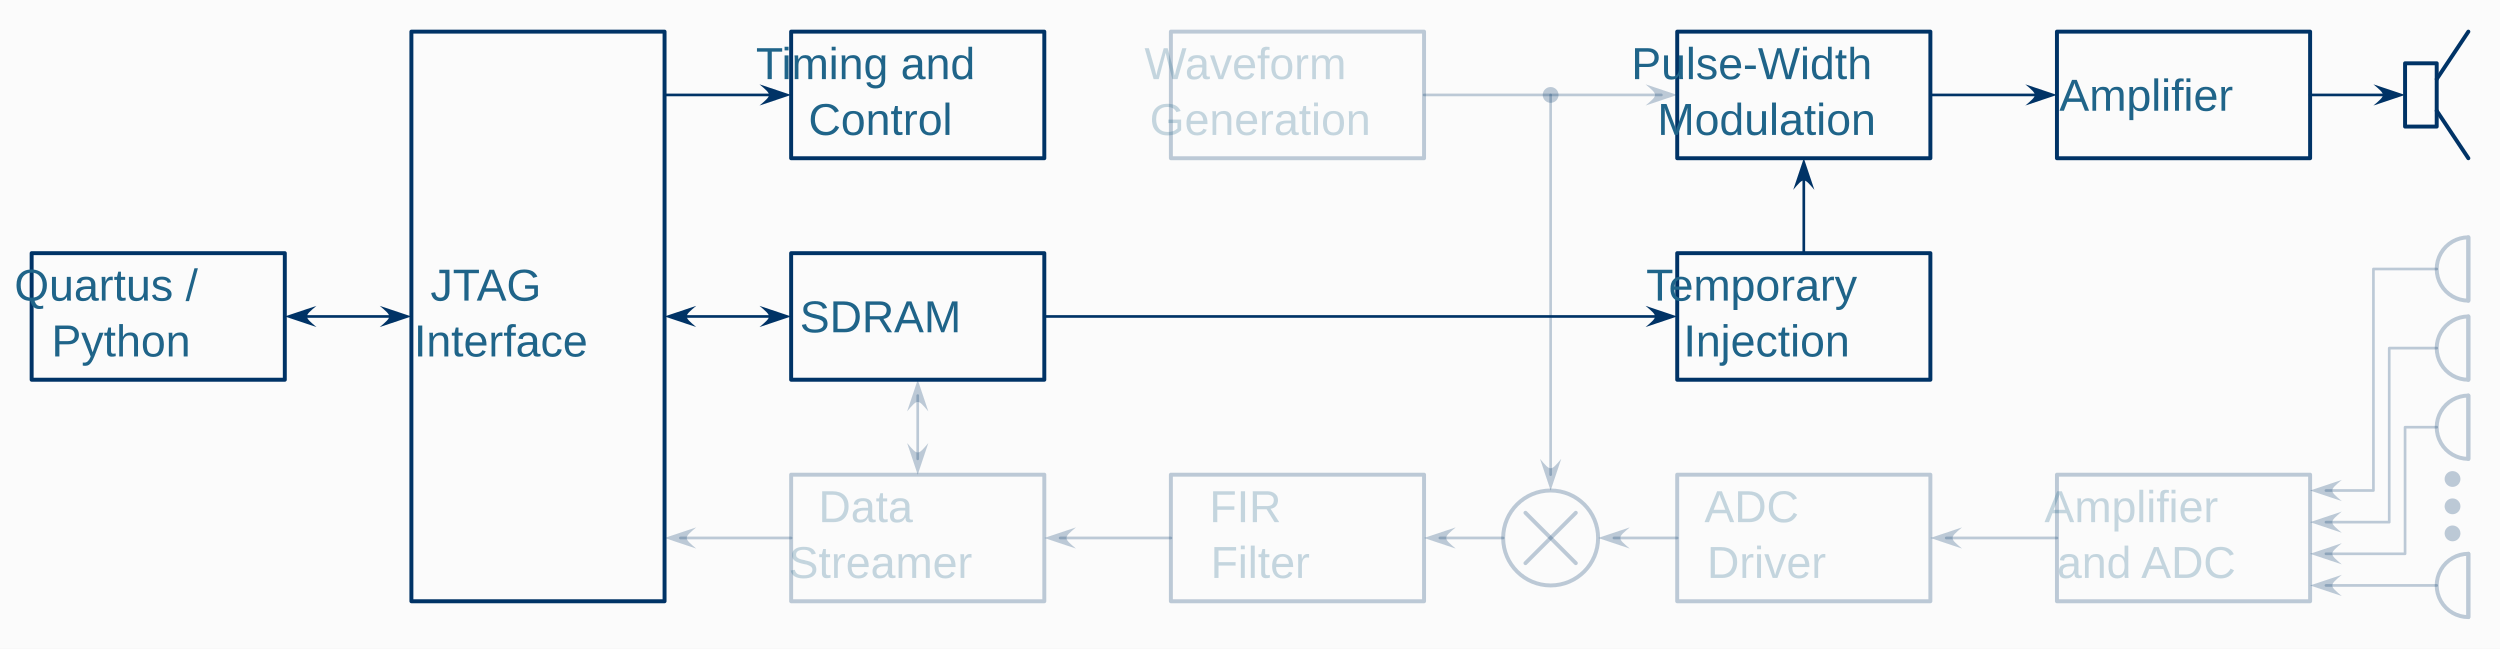
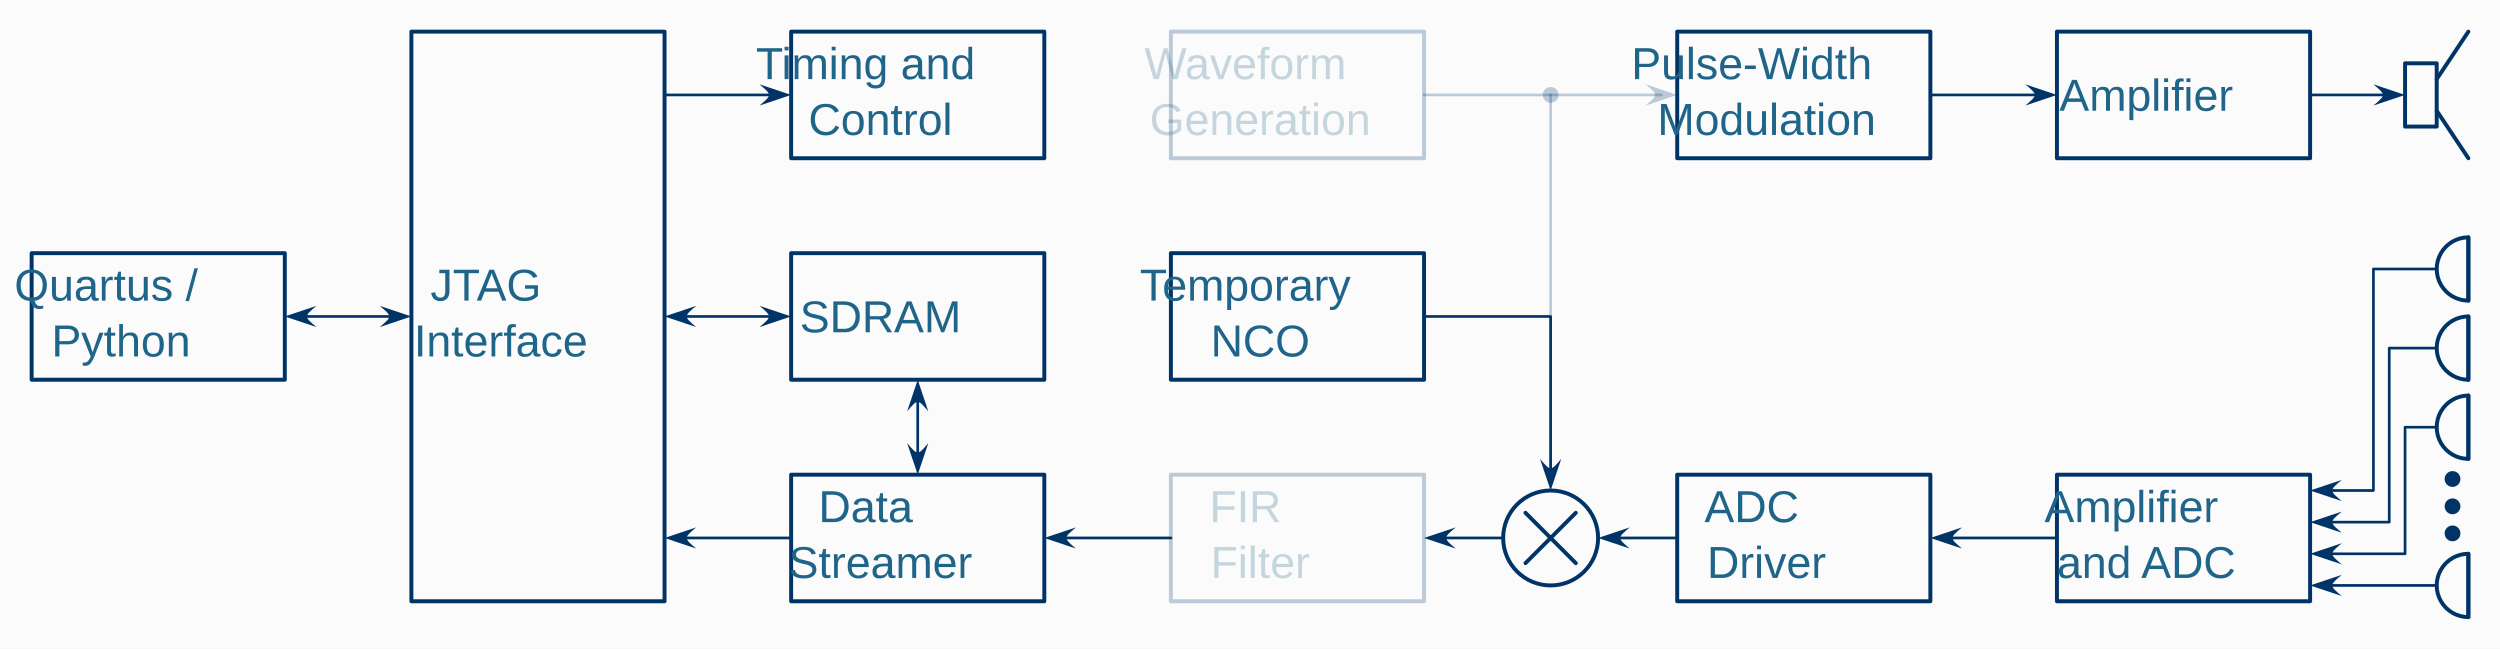
<svg xmlns="http://www.w3.org/2000/svg" width="158mm" height="41mm" id="svg2" version="1.1" viewBox="0 0 158 41">
  <defs id="defs4">
    </defs>
  <g id="layer14" transform="translate(-83.05334,-565.8425)" style="display:inline">
    <rect style="fill:#ffffff;fill-opacity:0.75;stroke-width:0.265" id="rect1" width="158" height="41" x="83.053" y="565.843" />
  </g>
  <g id="layer1" transform="translate(15.82799,121.2378)" style="display:inline">
    <rect style="fill:none;stroke:#003366;stroke-width:0.25;stroke-linecap:round;stroke-linejoin:round;stroke-miterlimit:4;stroke-dasharray:none;stroke-dashoffset:0;stroke-opacity:1" id="rect1-2" width="16" height="8" x="34.172" y="-119.238" />
    <text xml:space="preserve" style="font-style:normal;font-variant:normal;font-weight:normal;font-stretch:normal;font-size:3.387px;line-height:0%;font-family:Arial;-inkscape-font-specification:Arial;text-align:center;letter-spacing:0px;word-spacing:0px;text-anchor:middle;fill:#1f6489;fill-opacity:1;stroke:none;stroke-width:0.282" x="42.172" y="-116.238" id="text2">
      <tspan x="42.172" y="-116.238" style="font-size:2.822px;line-height:1.25;stroke-width:0.282;fill:#1f6489;fill-opacity:1" id="tspan3">Timing and</tspan>
      <tspan x="42.172" y="-112.71" style="font-size:2.822px;line-height:1.25;stroke-width:0.282;fill:#1f6489;fill-opacity:1" id="tspan4">Control</tspan>
    </text>
    <rect style="fill:none;stroke:#003366;stroke-width:0.25;stroke-linecap:round;stroke-linejoin:round;stroke-miterlimit:4;stroke-dasharray:none;stroke-dashoffset:0;stroke-opacity:1;opacity:0.25" id="rect4" width="16" height="8" x="58.172" y="-119.238" />
    <text xml:space="preserve" style="font-style:normal;font-variant:normal;font-weight:normal;font-stretch:normal;font-size:3.387px;line-height:0%;font-family:Arial;-inkscape-font-specification:Arial;text-align:center;letter-spacing:0px;word-spacing:0px;text-anchor:middle;fill:#1f6489;fill-opacity:1;stroke:none;stroke-width:0.282;opacity:0.25" x="66.172" y="-116.238" id="text6">
      <tspan x="66.172" y="-116.238" style="font-size:2.822px;line-height:1.25;stroke-width:0.282;fill:#1f6489;fill-opacity:1" id="tspan6">Waveform</tspan>
      <tspan x="66.172" y="-112.71" style="font-size:2.822px;line-height:1.25;stroke-width:0.282;fill:#1f6489;fill-opacity:1" id="tspan7">Generation</tspan>
    </text>
    <rect style="fill:none;stroke:#003366;stroke-width:0.25;stroke-linecap:round;stroke-linejoin:round;stroke-miterlimit:4;stroke-dasharray:none;stroke-dashoffset:0;stroke-opacity:1" id="rect4-4" width="16" height="8" x="90.172" y="-119.238" />
    <text xml:space="preserve" style="font-style:normal;font-variant:normal;font-weight:normal;font-stretch:normal;font-size:3.387px;line-height:0%;font-family:Arial;-inkscape-font-specification:Arial;text-align:center;letter-spacing:0px;word-spacing:0px;text-anchor:middle;fill:#1f6489;fill-opacity:1;stroke:none;stroke-width:0.282" x="98.172" y="-116.238" id="text6-5">
      <tspan x="98.172" y="-116.238" style="font-size:2.822px;line-height:1.25;stroke-width:0.282;fill:#1f6489;fill-opacity:1" id="tspan7-1">Pulse-Width</tspan>
      <tspan x="98.172" y="-112.71" style="font-size:2.822px;line-height:1.25;stroke-width:0.282;fill:#1f6489;fill-opacity:1" id="tspan8">Modulation</tspan>
    </text>
    <rect style="fill:none;stroke:#003366;stroke-width:0.25;stroke-linecap:round;stroke-linejoin:round;stroke-miterlimit:4;stroke-dasharray:none;stroke-dashoffset:0;stroke-opacity:1" id="rect4-4-1" width="16" height="8" x="114.171" y="-119.238" />
    <text xml:space="preserve" style="font-style:normal;font-variant:normal;font-weight:normal;font-stretch:normal;font-size:3.387px;line-height:0%;font-family:Arial;-inkscape-font-specification:Arial;text-align:center;letter-spacing:0px;word-spacing:0px;text-anchor:middle;fill:#1f6489;fill-opacity:1;stroke:none;stroke-width:0.282" x="122.171" y="-114.238" id="text6-5-1">
      <tspan x="122.171" y="-114.238" style="font-size:2.822px;line-height:1.25;stroke-width:0.282;fill:#1f6489;fill-opacity:1" id="tspan8-2">Amplifier</tspan>
    </text>
    <rect style="fill:none;fill-rule:evenodd;stroke:#003366;stroke-width:0.25;stroke-linecap:round;stroke-linejoin:round;stroke-dasharray:none;stroke-dashoffset:1.478;stroke-opacity:1" id="rect9" width="2" height="4" x="136.172" y="-117.238" />
    <path style="fill:none;fill-rule:evenodd;stroke:#003366;stroke-width:0.25;stroke-linecap:round;stroke-linejoin:round;stroke-dasharray:none;stroke-dashoffset:1.478;stroke-opacity:1" d="m 138.172,-116.238 2,-3" id="path9" />
    <path style="fill:none;fill-rule:evenodd;stroke:#003366;stroke-width:0.25;stroke-linecap:round;stroke-linejoin:round;stroke-dasharray:none;stroke-dashoffset:1.478;stroke-opacity:1" d="m 138.172,-114.238 2,3" id="path10" />
    <path id="path11" d="m 130.171,-115.238 5.001,-7e-5" style="fill:none;stroke:#003366;stroke-width:0.17;stroke-linecap:round;stroke-linejoin:round;stroke-miterlimit:4;stroke-dasharray:none;stroke-dashoffset:0;stroke-opacity:1" />
    <path style="fill:#003366;fill-opacity:1;stroke:none;stroke-width:0.17;stroke-linecap:round;stroke-linejoin:round;stroke-miterlimit:4;stroke-dasharray:none;stroke-dashoffset:0;stroke-opacity:1" d="m 134.172,-115.908 2,0.67 -2,0.67 c 0.795,-0.67 0.795,-0.67 0,-1.34 z" id="path12" />
-     <g id="g14" transform="translate(36.05295,533.8423)" style="stroke:#003366;stroke-opacity:1;opacity:0.25">
+     <g id="g14" transform="translate(36.05295,533.8423)" style="stroke:#003366;stroke-opacity:1">
      <path style="fill:none;fill-rule:evenodd;stroke:#003366;stroke-width:0.25;stroke-linecap:round;stroke-linejoin:round;stroke-dasharray:none;stroke-dashoffset:1.478;stroke-opacity:1" d="m 104.119,-620.08 v 4" id="path13" />
      <path style="fill:none;fill-rule:evenodd;stroke:#003366;stroke-width:0.25;stroke-linecap:round;stroke-linejoin:round;stroke-dasharray:none;stroke-dashoffset:1.478;stroke-opacity:1" id="path14" d="m 104.119,-616.08 a 2,2 0 0 1 -1.732,-1 2,2 0 0 1 0,-2 2,2 0 0 1 1.732,-1 v 2 z" />
    </g>
    <path id="path15" d="m 106.171,-115.238 7,4e-5" style="fill:none;stroke:#003366;stroke-width:0.17;stroke-linecap:round;stroke-linejoin:round;stroke-miterlimit:4;stroke-dasharray:none;stroke-dashoffset:0;stroke-opacity:1" />
    <path style="fill:#003366;fill-opacity:1;stroke:none;stroke-width:0.17;stroke-linecap:round;stroke-linejoin:round;stroke-miterlimit:4;stroke-dasharray:none;stroke-dashoffset:0;stroke-opacity:1" d="m 112.171,-115.908 2,0.67 -2,0.67 c 0.795,-0.67 0.795,-0.67 0,-1.34 z" id="path16" />
    <path id="path17" d="m 74.172,-115.238 15,4e-5" style="fill:none;stroke:#003366;stroke-width:0.17;stroke-linecap:round;stroke-linejoin:round;stroke-miterlimit:4;stroke-dasharray:none;stroke-dashoffset:0;stroke-opacity:1;opacity:0.25" />
    <path style="fill:#003366;fill-opacity:1;stroke:none;stroke-width:0.17;stroke-linecap:round;stroke-linejoin:round;stroke-miterlimit:4;stroke-dasharray:none;stroke-dashoffset:0;stroke-opacity:1;opacity:0.25" d="m 88.172,-115.908 2,0.67 -2,0.67 c 0.795,-0.67 0.795,-0.67 0,-1.34 z" id="path18" />
-     <rect style="fill:none;stroke:#003366;stroke-width:0.25;stroke-linecap:round;stroke-linejoin:round;stroke-miterlimit:4;stroke-dasharray:none;stroke-dashoffset:0;stroke-opacity:1;opacity:0.25" id="rect20" width="16" height="8" x="114.171" y="-91.238" />
-     <text xml:space="preserve" style="font-style:normal;font-variant:normal;font-weight:normal;font-stretch:normal;font-size:3.387px;line-height:0%;font-family:Arial;-inkscape-font-specification:Arial;text-align:center;letter-spacing:0px;word-spacing:0px;text-anchor:middle;fill:#1f6489;fill-opacity:1;stroke:none;stroke-width:0.282;opacity:0.25" x="122.171" y="-88.238" id="text20">
+     <rect style="fill:none;stroke:#003366;stroke-width:0.25;stroke-linecap:round;stroke-linejoin:round;stroke-miterlimit:4;stroke-dasharray:none;stroke-dashoffset:0;stroke-opacity:1" id="rect20" width="16" height="8" x="114.171" y="-91.238" />
+     <text xml:space="preserve" style="font-style:normal;font-variant:normal;font-weight:normal;font-stretch:normal;font-size:3.387px;line-height:0%;font-family:Arial;-inkscape-font-specification:Arial;text-align:center;letter-spacing:0px;word-spacing:0px;text-anchor:middle;fill:#1f6489;fill-opacity:1;stroke:none;stroke-width:0.282" x="122.171" y="-88.238" id="text20">
      <tspan x="122.171" y="-88.238" style="font-size:2.822px;line-height:1.25;stroke-width:0.282;fill:#1f6489;fill-opacity:1" id="tspan20">Amplifier</tspan>
      <tspan x="122.171" y="-84.71" style="font-size:2.822px;line-height:1.25;stroke-width:0.282;fill:#1f6489;fill-opacity:1" id="tspan21">and ADC</tspan>
    </text>
-     <circle style="fill:none;stroke:#003366;stroke-width:0.25;stroke-linecap:round;stroke-linejoin:round;stroke-miterlimit:4;stroke-dasharray:none;stroke-dashoffset:0;stroke-opacity:1;opacity:0.25" id="circle25" transform="rotate(90)" cx="-87.238" cy="-82.172" r="3" />
-     <path style="fill:none;stroke:#003366;stroke-width:0.25;stroke-linecap:round;stroke-linejoin:round;stroke-miterlimit:4;stroke-dasharray:none;stroke-dashoffset:0;stroke-opacity:1;opacity:0.25" d="m 83.763,-88.829 -3.182,3.182" id="path25" />
-     <path style="fill:none;stroke:#003366;stroke-width:0.25;stroke-linecap:round;stroke-linejoin:round;stroke-miterlimit:4;stroke-dasharray:none;stroke-dashoffset:0;stroke-opacity:1;opacity:0.25" d="m 80.581,-88.829 3.182,3.182" id="path26" />
+     <circle style="fill:none;stroke:#003366;stroke-width:0.25;stroke-linecap:round;stroke-linejoin:round;stroke-miterlimit:4;stroke-dasharray:none;stroke-dashoffset:0;stroke-opacity:1" id="circle25" transform="rotate(90)" cx="-87.238" cy="-82.172" r="3" />
+     <path style="fill:none;stroke:#003366;stroke-width:0.25;stroke-linecap:round;stroke-linejoin:round;stroke-miterlimit:4;stroke-dasharray:none;stroke-dashoffset:0;stroke-opacity:1" d="m 83.763,-88.829 -3.182,3.182" id="path25" />
+     <path style="fill:none;stroke:#003366;stroke-width:0.25;stroke-linecap:round;stroke-linejoin:round;stroke-miterlimit:4;stroke-dasharray:none;stroke-dashoffset:0;stroke-opacity:1" d="m 80.581,-88.829 3.182,3.182" id="path26" />
    <path id="path27" d="m 82.172,-115.238 -4e-5,24" style="fill:none;stroke:#003366;stroke-width:0.17;stroke-linecap:round;stroke-linejoin:round;stroke-miterlimit:4;stroke-dasharray:none;stroke-dashoffset:0;stroke-opacity:1;opacity:0.25" />
-     <path style="fill:#003366;fill-opacity:1;stroke:none;stroke-width:0.17;stroke-linecap:round;stroke-linejoin:round;stroke-miterlimit:4;stroke-dasharray:none;stroke-dashoffset:0;stroke-opacity:1;opacity:0.25" d="m 82.842,-92.238 -0.67,2 -0.67,-2 c 0.67,0.795 0.67,0.795 1.34,0 z" id="path28" />
+     <path style="fill:#003366;fill-opacity:1;stroke:none;stroke-width:0.17;stroke-linecap:round;stroke-linejoin:round;stroke-miterlimit:4;stroke-dasharray:none;stroke-dashoffset:0;stroke-opacity:1" d="m 82.842,-92.238 -0.67,2 -0.67,-2 c 0.67,0.795 0.67,0.795 1.34,0 z" id="path28" />
    <ellipse style="fill:#003366;fill-opacity:1;fill-rule:evenodd;stroke:none;stroke-width:0.25;stroke-linecap:round;stroke-linejoin:round;stroke-dasharray:none;stroke-dashoffset:1.478;stroke-opacity:1;opacity:0.25" id="path29" cx="82.172" cy="-115.238" rx="0.5" ry="0.5" />
-     <rect style="fill:none;stroke:#003366;stroke-width:0.25;stroke-linecap:round;stroke-linejoin:round;stroke-miterlimit:4;stroke-dasharray:none;stroke-dashoffset:0;stroke-opacity:1;opacity:0.25" id="rect4-4-6" width="16" height="8" x="90.171" y="-91.238" />
-     <text xml:space="preserve" style="font-style:normal;font-variant:normal;font-weight:normal;font-stretch:normal;font-size:3.387px;line-height:0%;font-family:Arial;-inkscape-font-specification:Arial;text-align:center;letter-spacing:0px;word-spacing:0px;text-anchor:middle;fill:#1f6489;fill-opacity:1;stroke:none;stroke-width:0.282;opacity:0.25" x="98.171" y="-88.238" id="text6-5-14">
+     <rect style="fill:none;stroke:#003366;stroke-width:0.25;stroke-linecap:round;stroke-linejoin:round;stroke-miterlimit:4;stroke-dasharray:none;stroke-dashoffset:0;stroke-opacity:1" id="rect4-4-6" width="16" height="8" x="90.171" y="-91.238" />
+     <text xml:space="preserve" style="font-style:normal;font-variant:normal;font-weight:normal;font-stretch:normal;font-size:3.387px;line-height:0%;font-family:Arial;-inkscape-font-specification:Arial;text-align:center;letter-spacing:0px;word-spacing:0px;text-anchor:middle;fill:#1f6489;fill-opacity:1;stroke:none;stroke-width:0.282" x="98.171" y="-88.238" id="text6-5-14">
      <tspan x="98.171" y="-88.238" style="font-size:2.822px;line-height:1.25;stroke-width:0.282;fill:#1f6489;fill-opacity:1" id="tspan8-3">ADC</tspan>
      <tspan x="98.171" y="-84.71" style="font-size:2.822px;line-height:1.25;stroke-width:0.282;fill:#1f6489;fill-opacity:1" id="tspan29">Driver</tspan>
    </text>
-     <path id="path30" d="m 90.172,-87.238 -4,5e-5" style="fill:none;stroke:#003366;stroke-width:0.17;stroke-linecap:round;stroke-linejoin:round;stroke-miterlimit:4;stroke-dasharray:none;stroke-dashoffset:0;stroke-opacity:1;opacity:0.25" />
-     <path style="fill:#003366;fill-opacity:1;stroke:none;stroke-width:0.17;stroke-linecap:round;stroke-linejoin:round;stroke-miterlimit:4;stroke-dasharray:none;stroke-dashoffset:0;stroke-opacity:1;opacity:0.25" d="m 87.172,-86.568 -2,-0.67 2,-0.67 c -0.795,0.67 -0.795,0.67 2e-5,1.34 z" id="path31" />
-     <path id="path32" d="m 114.172,-87.238 -7,-4e-5" style="fill:none;stroke:#003366;stroke-width:0.17;stroke-linecap:round;stroke-linejoin:round;stroke-miterlimit:4;stroke-dasharray:none;stroke-dashoffset:0;stroke-opacity:1;opacity:0.25" />
-     <path style="fill:#003366;fill-opacity:1;stroke:none;stroke-width:0.17;stroke-linecap:round;stroke-linejoin:round;stroke-miterlimit:4;stroke-dasharray:none;stroke-dashoffset:0;stroke-opacity:1;opacity:0.25" d="m 108.172,-86.568 -2,-0.67 2,-0.67 c -0.795,0.67 -0.795,0.67 0,1.34 z" id="path33" />
-     <path id="path34" d="m 138.172,-84.238 -7,-4e-5" style="fill:none;stroke:#003366;stroke-width:0.17;stroke-linecap:round;stroke-linejoin:round;stroke-miterlimit:4;stroke-dasharray:none;stroke-dashoffset:0;stroke-opacity:1;opacity:0.25" />
-     <path style="fill:#003366;fill-opacity:1;stroke:none;stroke-width:0.17;stroke-linecap:round;stroke-linejoin:round;stroke-miterlimit:4;stroke-dasharray:none;stroke-dashoffset:0;stroke-opacity:1;opacity:0.25" d="m 132.172,-83.568 -2,-0.67 2,-0.67 c -0.795,0.67 -0.795,0.67 0,1.34 z" id="path35" />
-     <g id="g37" transform="translate(36.05295,523.8423)" style="stroke:#003366;stroke-opacity:1;opacity:0.25">
+     <path id="path30" d="m 90.172,-87.238 -4,5e-5" style="fill:none;stroke:#003366;stroke-width:0.17;stroke-linecap:round;stroke-linejoin:round;stroke-miterlimit:4;stroke-dasharray:none;stroke-dashoffset:0;stroke-opacity:1" />
+     <path style="fill:#003366;fill-opacity:1;stroke:none;stroke-width:0.17;stroke-linecap:round;stroke-linejoin:round;stroke-miterlimit:4;stroke-dasharray:none;stroke-dashoffset:0;stroke-opacity:1" d="m 87.172,-86.568 -2,-0.67 2,-0.67 c -0.795,0.67 -0.795,0.67 2e-5,1.34 z" id="path31" />
+     <path id="path32" d="m 114.172,-87.238 -7,-4e-5" style="fill:none;stroke:#003366;stroke-width:0.17;stroke-linecap:round;stroke-linejoin:round;stroke-miterlimit:4;stroke-dasharray:none;stroke-dashoffset:0;stroke-opacity:1" />
+     <path style="fill:#003366;fill-opacity:1;stroke:none;stroke-width:0.17;stroke-linecap:round;stroke-linejoin:round;stroke-miterlimit:4;stroke-dasharray:none;stroke-dashoffset:0;stroke-opacity:1" d="m 108.172,-86.568 -2,-0.67 2,-0.67 c -0.795,0.67 -0.795,0.67 0,1.34 z" id="path33" />
+     <path id="path34" d="m 138.172,-84.238 -7,-4e-5" style="fill:none;stroke:#003366;stroke-width:0.17;stroke-linecap:round;stroke-linejoin:round;stroke-miterlimit:4;stroke-dasharray:none;stroke-dashoffset:0;stroke-opacity:1" />
+     <path style="fill:#003366;fill-opacity:1;stroke:none;stroke-width:0.17;stroke-linecap:round;stroke-linejoin:round;stroke-miterlimit:4;stroke-dasharray:none;stroke-dashoffset:0;stroke-opacity:1" d="m 132.172,-83.568 -2,-0.67 2,-0.67 c -0.795,0.67 -0.795,0.67 0,1.34 z" id="path35" />
+     <g id="g37" transform="translate(36.05295,523.8423)" style="stroke:#003366;stroke-opacity:1">
      <path style="fill:none;fill-rule:evenodd;stroke:#003366;stroke-width:0.25;stroke-linecap:round;stroke-linejoin:round;stroke-dasharray:none;stroke-dashoffset:1.478;stroke-opacity:1" d="m 104.119,-620.08 v 4" id="path36" />
      <path style="fill:none;fill-rule:evenodd;stroke:#003366;stroke-width:0.25;stroke-linecap:round;stroke-linejoin:round;stroke-dasharray:none;stroke-dashoffset:1.478;stroke-opacity:1" id="path37" d="m 104.119,-616.08 a 2,2 0 0 1 -1.732,-1 2,2 0 0 1 0,-2 2,2 0 0 1 1.732,-1 v 2 z" />
    </g>
-     <g id="g39" transform="translate(36.05295,518.8423)" style="stroke:#003366;stroke-opacity:1;opacity:0.25">
+     <g id="g39" transform="translate(36.05295,518.8423)" style="stroke:#003366;stroke-opacity:1">
      <path style="fill:none;fill-rule:evenodd;stroke:#003366;stroke-width:0.25;stroke-linecap:round;stroke-linejoin:round;stroke-dasharray:none;stroke-dashoffset:1.478;stroke-opacity:1" d="m 104.119,-620.08 v 4" id="path38" />
      <path style="fill:none;fill-rule:evenodd;stroke:#003366;stroke-width:0.25;stroke-linecap:round;stroke-linejoin:round;stroke-dasharray:none;stroke-dashoffset:1.478;stroke-opacity:1" id="path39" d="m 104.119,-616.08 a 2,2 0 0 1 -1.732,-1 2,2 0 0 1 0,-2 2,2 0 0 1 1.732,-1 v 2 z" />
    </g>
-     <g id="g41" transform="translate(36.05295,513.8423)" style="stroke:#003366;stroke-opacity:1;opacity:0.25">
+     <g id="g41" transform="translate(36.05295,513.8423)" style="stroke:#003366;stroke-opacity:1">
      <path style="fill:none;fill-rule:evenodd;stroke:#003366;stroke-width:0.25;stroke-linecap:round;stroke-linejoin:round;stroke-dasharray:none;stroke-dashoffset:1.478;stroke-opacity:1" d="m 104.119,-620.08 v 4" id="path40" />
      <path style="fill:none;fill-rule:evenodd;stroke:#003366;stroke-width:0.25;stroke-linecap:round;stroke-linejoin:round;stroke-dasharray:none;stroke-dashoffset:1.478;stroke-opacity:1" id="path41" d="m 104.119,-616.08 a 2,2 0 0 1 -1.732,-1 2,2 0 0 1 0,-2 2,2 0 0 1 1.732,-1 v 2 z" />
    </g>
-     <ellipse style="fill:#003366;fill-opacity:1;fill-rule:evenodd;stroke:none;stroke-width:0.25;stroke-linecap:round;stroke-linejoin:round;stroke-dasharray:none;stroke-dashoffset:1.478;stroke-opacity:1;opacity:0.25" id="ellipse41" cx="139.172" cy="-90.965" rx="0.5" ry="0.5" />
-     <ellipse style="fill:#003366;fill-opacity:1;fill-rule:evenodd;stroke:none;stroke-width:0.25;stroke-linecap:round;stroke-linejoin:round;stroke-dasharray:none;stroke-dashoffset:1.478;stroke-opacity:1;opacity:0.25" id="ellipse42" cx="139.172" cy="-89.238" rx="0.5" ry="0.5" />
-     <ellipse style="fill:#003366;fill-opacity:1;fill-rule:evenodd;stroke:none;stroke-width:0.25;stroke-linecap:round;stroke-linejoin:round;stroke-dasharray:none;stroke-dashoffset:1.478;stroke-opacity:1;opacity:0.25" id="ellipse43" cx="139.172" cy="-87.527" rx="0.5" ry="0.5" />
-     <path id="path44" d="m 138.172,-94.238 h -2 v 8 l -5,-4e-5" style="fill:none;stroke:#003366;stroke-width:0.17;stroke-linecap:round;stroke-linejoin:round;stroke-miterlimit:4;stroke-dasharray:none;stroke-dashoffset:0;stroke-opacity:1;opacity:0.25" />
-     <path style="fill:#003366;fill-opacity:1;stroke:none;stroke-width:0.17;stroke-linecap:round;stroke-linejoin:round;stroke-miterlimit:4;stroke-dasharray:none;stroke-dashoffset:0;stroke-opacity:1;opacity:0.25" d="m 132.172,-85.568 -2,-0.67 2,-0.67 c -0.795,0.67 -0.795,0.67 0,1.34 z" id="path45" />
-     <path id="path46" d="m 138.172,-99.238 h -3 v 11 l -4,-4e-5" style="fill:none;stroke:#003366;stroke-width:0.17;stroke-linecap:round;stroke-linejoin:round;stroke-miterlimit:4;stroke-dasharray:none;stroke-dashoffset:0;stroke-opacity:1;opacity:0.25" />
-     <path style="fill:#003366;fill-opacity:1;stroke:none;stroke-width:0.17;stroke-linecap:round;stroke-linejoin:round;stroke-miterlimit:4;stroke-dasharray:none;stroke-dashoffset:0;stroke-opacity:1;opacity:0.25" d="m 132.172,-87.568 -2,-0.67 2,-0.67 c -0.795,0.67 -0.795,0.67 0,1.34 z" id="path47" />
-     <path id="path48" d="m 138.172,-104.238 h -4 v 14 l -3,-4e-5" style="fill:none;stroke:#003366;stroke-width:0.17;stroke-linecap:round;stroke-linejoin:round;stroke-miterlimit:4;stroke-dasharray:none;stroke-dashoffset:0;stroke-opacity:1;opacity:0.25" />
-     <path style="fill:#003366;fill-opacity:1;stroke:none;stroke-width:0.17;stroke-linecap:round;stroke-linejoin:round;stroke-miterlimit:4;stroke-dasharray:none;stroke-dashoffset:0;stroke-opacity:1;opacity:0.25" d="m 132.172,-89.568 -2,-0.67 2,-0.67 c -0.795,0.67 -0.795,0.67 0,1.34 z" id="path49" />
+     <ellipse style="fill:#003366;fill-opacity:1;fill-rule:evenodd;stroke:none;stroke-width:0.25;stroke-linecap:round;stroke-linejoin:round;stroke-dasharray:none;stroke-dashoffset:1.478;stroke-opacity:1" id="ellipse41" cx="139.172" cy="-90.965" rx="0.5" ry="0.5" />
+     <ellipse style="fill:#003366;fill-opacity:1;fill-rule:evenodd;stroke:none;stroke-width:0.25;stroke-linecap:round;stroke-linejoin:round;stroke-dasharray:none;stroke-dashoffset:1.478;stroke-opacity:1" id="ellipse42" cx="139.172" cy="-89.238" rx="0.5" ry="0.5" />
+     <ellipse style="fill:#003366;fill-opacity:1;fill-rule:evenodd;stroke:none;stroke-width:0.25;stroke-linecap:round;stroke-linejoin:round;stroke-dasharray:none;stroke-dashoffset:1.478;stroke-opacity:1" id="ellipse43" cx="139.172" cy="-87.527" rx="0.5" ry="0.5" />
+     <path id="path44" d="m 138.172,-94.238 h -2 v 8 l -5,-4e-5" style="fill:none;stroke:#003366;stroke-width:0.17;stroke-linecap:round;stroke-linejoin:round;stroke-miterlimit:4;stroke-dasharray:none;stroke-dashoffset:0;stroke-opacity:1" />
+     <path style="fill:#003366;fill-opacity:1;stroke:none;stroke-width:0.17;stroke-linecap:round;stroke-linejoin:round;stroke-miterlimit:4;stroke-dasharray:none;stroke-dashoffset:0;stroke-opacity:1" d="m 132.172,-85.568 -2,-0.67 2,-0.67 c -0.795,0.67 -0.795,0.67 0,1.34 z" id="path45" />
+     <path id="path46" d="m 138.172,-99.238 h -3 v 11 l -4,-4e-5" style="fill:none;stroke:#003366;stroke-width:0.17;stroke-linecap:round;stroke-linejoin:round;stroke-miterlimit:4;stroke-dasharray:none;stroke-dashoffset:0;stroke-opacity:1" />
+     <path style="fill:#003366;fill-opacity:1;stroke:none;stroke-width:0.17;stroke-linecap:round;stroke-linejoin:round;stroke-miterlimit:4;stroke-dasharray:none;stroke-dashoffset:0;stroke-opacity:1" d="m 132.172,-87.568 -2,-0.67 2,-0.67 c -0.795,0.67 -0.795,0.67 0,1.34 z" id="path47" />
+     <path id="path48" d="m 138.172,-104.238 h -4 v 14 l -3,-4e-5" style="fill:none;stroke:#003366;stroke-width:0.17;stroke-linecap:round;stroke-linejoin:round;stroke-miterlimit:4;stroke-dasharray:none;stroke-dashoffset:0;stroke-opacity:1" />
+     <path style="fill:#003366;fill-opacity:1;stroke:none;stroke-width:0.17;stroke-linecap:round;stroke-linejoin:round;stroke-miterlimit:4;stroke-dasharray:none;stroke-dashoffset:0;stroke-opacity:1" d="m 132.172,-89.568 -2,-0.67 2,-0.67 c -0.795,0.67 -0.795,0.67 0,1.34 z" id="path49" />
    <rect style="fill:none;stroke:#003366;stroke-width:0.25;stroke-linecap:round;stroke-linejoin:round;stroke-miterlimit:4;stroke-dasharray:none;stroke-dashoffset:0;stroke-opacity:1;opacity:0.25" id="rect49" width="16" height="8" x="58.172" y="-91.238" />
    <text xml:space="preserve" style="font-style:normal;font-variant:normal;font-weight:normal;font-stretch:normal;font-size:3.387px;line-height:0%;font-family:Arial;-inkscape-font-specification:Arial;text-align:center;letter-spacing:0px;word-spacing:0px;text-anchor:middle;fill:#1f6489;fill-opacity:1;stroke:none;stroke-width:0.282;opacity:0.25" x="66.172" y="-88.238" id="text50">
      <tspan x="66.172" y="-88.238" style="font-size:2.822px;line-height:1.25;stroke-width:0.282;fill:#1f6489;fill-opacity:1" id="tspan50">FIR</tspan>
      <tspan x="66.172" y="-84.71" style="font-size:2.822px;line-height:1.25;stroke-width:0.282;fill:#1f6489;fill-opacity:1" id="tspan51">Filter</tspan>
    </text>
-     <path id="path50" d="m 79.172,-87.238 -4,-4e-5" style="fill:none;stroke:#003366;stroke-width:0.17;stroke-linecap:round;stroke-linejoin:round;stroke-miterlimit:4;stroke-dasharray:none;stroke-dashoffset:0;stroke-opacity:1;opacity:0.25" />
-     <path style="fill:#003366;fill-opacity:1;stroke:none;stroke-width:0.17;stroke-linecap:round;stroke-linejoin:round;stroke-miterlimit:4;stroke-dasharray:none;stroke-dashoffset:0;stroke-opacity:1;opacity:0.25" d="m 76.172,-86.568 -2,-0.67 2,-0.67 c -0.795,0.67 -0.795,0.67 0,1.34 z" id="path51" />
-     <rect style="fill:none;stroke:#003366;stroke-width:0.25;stroke-linecap:round;stroke-linejoin:round;stroke-miterlimit:4;stroke-dasharray:none;stroke-dashoffset:0;stroke-opacity:1;opacity:0.25" id="rect58" width="16" height="8" x="34.172" y="-91.238" />
-     <text xml:space="preserve" style="font-style:normal;font-variant:normal;font-weight:normal;font-stretch:normal;font-size:3.387px;line-height:0%;font-family:Arial;-inkscape-font-specification:Arial;text-align:center;letter-spacing:0px;word-spacing:0px;text-anchor:middle;fill:#1f6489;fill-opacity:1;stroke:none;stroke-width:0.282;opacity:0.25" x="42.172" y="-88.238" id="text59">
+     <path id="path50" d="m 79.172,-87.238 -4,-4e-5" style="fill:none;stroke:#003366;stroke-width:0.17;stroke-linecap:round;stroke-linejoin:round;stroke-miterlimit:4;stroke-dasharray:none;stroke-dashoffset:0;stroke-opacity:1" />
+     <path style="fill:#003366;fill-opacity:1;stroke:none;stroke-width:0.17;stroke-linecap:round;stroke-linejoin:round;stroke-miterlimit:4;stroke-dasharray:none;stroke-dashoffset:0;stroke-opacity:1" d="m 76.172,-86.568 -2,-0.67 2,-0.67 c -0.795,0.67 -0.795,0.67 0,1.34 z" id="path51" />
+     <rect style="fill:none;stroke:#003366;stroke-width:0.25;stroke-linecap:round;stroke-linejoin:round;stroke-miterlimit:4;stroke-dasharray:none;stroke-dashoffset:0;stroke-opacity:1" id="rect58" width="16" height="8" x="34.172" y="-91.238" />
+     <text xml:space="preserve" style="font-style:normal;font-variant:normal;font-weight:normal;font-stretch:normal;font-size:3.387px;line-height:0%;font-family:Arial;-inkscape-font-specification:Arial;text-align:center;letter-spacing:0px;word-spacing:0px;text-anchor:middle;fill:#1f6489;fill-opacity:1;stroke:none;stroke-width:0.282" x="42.172" y="-88.238" id="text59">
      <tspan x="42.172" y="-88.238" style="font-size:2.822px;line-height:1.25;stroke-width:0.282;fill:#1f6489;fill-opacity:1" id="tspan59">Data</tspan>
      <tspan x="42.172" y="-84.71" style="font-size:2.822px;line-height:1.25;stroke-width:0.282;fill:#1f6489;fill-opacity:1" id="tspan60">Streamer</tspan>
    </text>
    <rect style="fill:none;stroke:#003366;stroke-width:0.25;stroke-linecap:round;stroke-linejoin:round;stroke-miterlimit:4;stroke-dasharray:none;stroke-dashoffset:0;stroke-opacity:1" id="rect60" width="16" height="8" x="34.172" y="-105.238" />
    <text xml:space="preserve" style="font-style:normal;font-variant:normal;font-weight:normal;font-stretch:normal;font-size:3.387px;line-height:0%;font-family:Arial;-inkscape-font-specification:Arial;text-align:center;letter-spacing:0px;word-spacing:0px;text-anchor:middle;fill:#1f6489;fill-opacity:1;stroke:none;stroke-width:0.282" x="42.172" y="-100.238" id="text62">
      <tspan x="42.172" y="-100.238" style="font-size:2.822px;line-height:1.25;stroke-width:0.282;fill:#1f6489;fill-opacity:1" id="tspan62">SDRAM</tspan>
    </text>
-     <path id="path63" d="m 42.172,-92.238 -5e-5,-4" style="fill:none;stroke:#003366;stroke-width:0.17;stroke-linecap:round;stroke-linejoin:round;stroke-miterlimit:4;stroke-dasharray:none;stroke-dashoffset:0;stroke-opacity:1;opacity:0.25" />
-     <path style="fill:#003366;fill-opacity:1;stroke:none;stroke-width:0.17;stroke-linecap:round;stroke-linejoin:round;stroke-miterlimit:4;stroke-dasharray:none;stroke-dashoffset:0;stroke-opacity:1;opacity:0.25" d="m 41.502,-95.238 0.67,-2 0.67,2 c -0.67,-0.795 -0.67,-0.795 -1.34,1e-5 z" id="path64" />
-     <path style="fill:#003366;fill-opacity:1;stroke:none;stroke-width:0.17;stroke-linecap:round;stroke-linejoin:round;stroke-miterlimit:4;stroke-dasharray:none;stroke-dashoffset:0;stroke-opacity:1;opacity:0.25" d="m 42.842,-93.238 -0.67,2 -0.67,-2 c 0.67,0.795 0.67,0.795 1.34,-1e-5 z" id="path65" />
-     <path id="path66" d="m 58.172,-87.238 -7,-4e-5" style="fill:none;stroke:#003366;stroke-width:0.17;stroke-linecap:round;stroke-linejoin:round;stroke-miterlimit:4;stroke-dasharray:none;stroke-dashoffset:0;stroke-opacity:1;opacity:0.25" />
-     <path style="fill:#003366;fill-opacity:1;stroke:none;stroke-width:0.17;stroke-linecap:round;stroke-linejoin:round;stroke-miterlimit:4;stroke-dasharray:none;stroke-dashoffset:0;stroke-opacity:1;opacity:0.25" d="m 52.172,-86.568 -2,-0.67 2,-0.67 c -0.795,0.67 -0.795,0.67 0,1.34 z" id="path67" />
+     <path id="path63" d="m 42.172,-92.238 -5e-5,-4" style="fill:none;stroke:#003366;stroke-width:0.17;stroke-linecap:round;stroke-linejoin:round;stroke-miterlimit:4;stroke-dasharray:none;stroke-dashoffset:0;stroke-opacity:1" />
+     <path style="fill:#003366;fill-opacity:1;stroke:none;stroke-width:0.17;stroke-linecap:round;stroke-linejoin:round;stroke-miterlimit:4;stroke-dasharray:none;stroke-dashoffset:0;stroke-opacity:1" d="m 41.502,-95.238 0.67,-2 0.67,2 c -0.67,-0.795 -0.67,-0.795 -1.34,1e-5 z" id="path64" />
+     <path style="fill:#003366;fill-opacity:1;stroke:none;stroke-width:0.17;stroke-linecap:round;stroke-linejoin:round;stroke-miterlimit:4;stroke-dasharray:none;stroke-dashoffset:0;stroke-opacity:1" d="m 42.842,-93.238 -0.67,2 -0.67,-2 c 0.67,0.795 0.67,0.795 1.34,-1e-5 z" id="path65" />
+     <path id="path66" d="m 58.172,-87.238 -7,-4e-5" style="fill:none;stroke:#003366;stroke-width:0.17;stroke-linecap:round;stroke-linejoin:round;stroke-miterlimit:4;stroke-dasharray:none;stroke-dashoffset:0;stroke-opacity:1" />
+     <path style="fill:#003366;fill-opacity:1;stroke:none;stroke-width:0.17;stroke-linecap:round;stroke-linejoin:round;stroke-miterlimit:4;stroke-dasharray:none;stroke-dashoffset:0;stroke-opacity:1" d="m 52.172,-86.568 -2,-0.67 2,-0.67 c -0.795,0.67 -0.795,0.67 0,1.34 z" id="path67" />
    <rect style="fill:none;stroke:#003366;stroke-width:0.25;stroke-linecap:round;stroke-linejoin:round;stroke-miterlimit:4;stroke-dasharray:none;stroke-dashoffset:0;stroke-opacity:1" id="rect67" width="16" height="36" x="10.172" y="-119.238" />
    <text xml:space="preserve" style="font-style:normal;font-variant:normal;font-weight:normal;font-stretch:normal;font-size:3.387px;line-height:0%;font-family:Arial;-inkscape-font-specification:Arial;text-align:center;letter-spacing:0px;word-spacing:0px;text-anchor:middle;fill:#1f6489;fill-opacity:1;stroke:none;stroke-width:0.282" x="18.172" y="-102.238" id="text68">
      <tspan x="18.172" y="-102.238" style="font-size:2.822px;line-height:1.25;stroke-width:0.282;fill:#1f6489;fill-opacity:1" id="tspan68">JTAG</tspan>
      <tspan x="18.172" y="-98.71" style="font-size:2.822px;line-height:1.25;stroke-width:0.282;fill:#1f6489;fill-opacity:1" id="tspan69">Interface</tspan>
    </text>
    <path id="path69" d="m 26.172,-115.238 7,-4e-5" style="fill:none;stroke:#003366;stroke-width:0.17;stroke-linecap:round;stroke-linejoin:round;stroke-miterlimit:4;stroke-dasharray:none;stroke-dashoffset:0;stroke-opacity:1" />
    <path style="fill:#003366;fill-opacity:1;stroke:none;stroke-width:0.17;stroke-linecap:round;stroke-linejoin:round;stroke-miterlimit:4;stroke-dasharray:none;stroke-dashoffset:0;stroke-opacity:1" d="m 32.172,-114.568 2,-0.67 -2,-0.67 c 0.795,0.67 0.795,0.67 0,1.34 z" id="path70" />
-     <path id="path71" d="m 34.172,-87.238 -7,-4e-5" style="fill:none;stroke:#003366;stroke-width:0.17;stroke-linecap:round;stroke-linejoin:round;stroke-miterlimit:4;stroke-dasharray:none;stroke-dashoffset:0;stroke-opacity:1;opacity:0.25" />
-     <path style="fill:#003366;fill-opacity:1;stroke:none;stroke-width:0.17;stroke-linecap:round;stroke-linejoin:round;stroke-miterlimit:4;stroke-dasharray:none;stroke-dashoffset:0;stroke-opacity:1;opacity:0.25" d="m 28.172,-86.568 -2,-0.67 2,-0.67 c -0.795,0.67 -0.795,0.67 0,1.34 z" id="path72" />
+     <path id="path71" d="m 34.172,-87.238 -7,-4e-5" style="fill:none;stroke:#003366;stroke-width:0.17;stroke-linecap:round;stroke-linejoin:round;stroke-miterlimit:4;stroke-dasharray:none;stroke-dashoffset:0;stroke-opacity:1" />
+     <path style="fill:#003366;fill-opacity:1;stroke:none;stroke-width:0.17;stroke-linecap:round;stroke-linejoin:round;stroke-miterlimit:4;stroke-dasharray:none;stroke-dashoffset:0;stroke-opacity:1" d="m 28.172,-86.568 -2,-0.67 2,-0.67 c -0.795,0.67 -0.795,0.67 0,1.34 z" id="path72" />
    <path id="path69-2" d="m 27.172,-101.238 6,-4e-5" style="fill:none;stroke:#003366;stroke-width:0.17;stroke-linecap:round;stroke-linejoin:round;stroke-miterlimit:4;stroke-dasharray:none;stroke-dashoffset:0;stroke-opacity:1" />
    <path style="fill:#003366;fill-opacity:1;stroke:none;stroke-width:0.17;stroke-linecap:round;stroke-linejoin:round;stroke-miterlimit:4;stroke-dasharray:none;stroke-dashoffset:0;stroke-opacity:1" d="m 32.172,-100.568 2,-0.67 -2,-0.67 c 0.795,0.67 0.795,0.67 0,1.34 z" id="path70-1" />
    <path style="fill:#003366;fill-opacity:1;stroke:none;stroke-width:0.17;stroke-linecap:round;stroke-linejoin:round;stroke-miterlimit:4;stroke-dasharray:none;stroke-dashoffset:0;stroke-opacity:1" d="m 28.172,-100.568 -2,-0.67 2,-0.67 c -0.795,0.67 -0.795,0.67 0,1.34 z" id="path73" />
    <rect style="fill:none;stroke:#003366;stroke-width:0.25;stroke-linecap:round;stroke-linejoin:round;stroke-miterlimit:4;stroke-dasharray:none;stroke-dashoffset:0;stroke-opacity:1" id="rect73" width="16" height="8" x="-13.828" y="-105.238" />
    <text xml:space="preserve" style="font-style:normal;font-variant:normal;font-weight:normal;font-stretch:normal;font-size:3.387px;line-height:0%;font-family:Arial;-inkscape-font-specification:Arial;text-align:center;letter-spacing:0px;word-spacing:0px;text-anchor:middle;fill:#1f6489;fill-opacity:1;stroke:none;stroke-width:0.282" x="-5.828" y="-102.238" id="text74">
      <tspan x="-5.828" y="-102.238" id="tspan74" style="font-size:2.822px;line-height:1.25;stroke-width:0.282;fill:#1f6489;fill-opacity:1">Quartus /</tspan>
      <tspan x="-5.828" y="-98.71" style="font-size:2.822px;line-height:1.25;stroke-width:0.282;fill:#1f6489;fill-opacity:1" id="tspan75">Python</tspan>
    </text>
    <path id="path75" d="m 3.172,-101.238 6,-4e-5" style="fill:none;stroke:#003366;stroke-width:0.17;stroke-linecap:round;stroke-linejoin:round;stroke-miterlimit:4;stroke-dasharray:none;stroke-dashoffset:0;stroke-opacity:1" />
    <path style="fill:#003366;fill-opacity:1;stroke:none;stroke-width:0.17;stroke-linecap:round;stroke-linejoin:round;stroke-miterlimit:4;stroke-dasharray:none;stroke-dashoffset:0;stroke-opacity:1" d="m 8.172,-100.568 2,-0.67 -2,-0.67 c 0.795,0.67 0.795,0.67 0,1.34 z" id="path76" />
    <path style="fill:#003366;fill-opacity:1;stroke:none;stroke-width:0.17;stroke-linecap:round;stroke-linejoin:round;stroke-miterlimit:4;stroke-dasharray:none;stroke-dashoffset:0;stroke-opacity:1" d="m 4.172,-100.568 -2,-0.67 2,-0.67 c -0.795,0.67 -0.795,0.67 0,1.34 z" id="path77" />
-     <path style="fill:#003366;fill-opacity:1;stroke:none;stroke-width:0.17;stroke-linecap:round;stroke-linejoin:round;stroke-miterlimit:4;stroke-dasharray:none;stroke-dashoffset:0;stroke-opacity:1" d="m 98.842,-109.238 -0.67,-2 -0.67,2 c 0.67,-0.795 0.67,-0.795 1.34,0 z" id="path2" />
-     <rect style="fill:none;stroke:#003366;stroke-width:0.25;stroke-linecap:round;stroke-linejoin:round;stroke-miterlimit:4;stroke-dasharray:none;stroke-dashoffset:0;stroke-opacity:1" id="rect2" width="16" height="8" x="90.172" y="-105.238" />
-     <text xml:space="preserve" style="font-style:normal;font-variant:normal;font-weight:normal;font-stretch:normal;font-size:3.387px;line-height:0%;font-family:Arial;-inkscape-font-specification:Arial;text-align:center;letter-spacing:0px;word-spacing:0px;text-anchor:middle;fill:#1f6489;fill-opacity:1;stroke:none;stroke-width:0.282" x="98.172" y="-102.238" id="text3">
-       <tspan x="98.172" y="-102.238" style="font-size:2.822px;line-height:1.25;fill:#1f6489;fill-opacity:1;stroke-width:0.282" id="tspan2">Temporary</tspan>
-       <tspan x="98.172" y="-98.71" style="font-size:2.822px;line-height:1.25;fill:#1f6489;fill-opacity:1;stroke-width:0.282" id="tspan5">Injection</tspan>
+     <rect style="fill:none;stroke:#003366;stroke-width:0.25;stroke-linecap:round;stroke-linejoin:round;stroke-miterlimit:4;stroke-dasharray:none;stroke-dashoffset:0;stroke-opacity:1" id="rect2" width="16" height="8" x="58.172" y="-105.238" />
+     <text xml:space="preserve" style="font-style:normal;font-variant:normal;font-weight:normal;font-stretch:normal;font-size:3.387px;line-height:0%;font-family:Arial;-inkscape-font-specification:Arial;text-align:center;letter-spacing:0px;word-spacing:0px;text-anchor:middle;fill:#1f6489;fill-opacity:1;stroke:none;stroke-width:0.282" x="66.172" y="-102.238" id="text5">
+       <tspan x="66.172" y="-102.238" style="font-size:2.822px;line-height:1.25;fill:#1f6489;fill-opacity:1;stroke-width:0.282" id="tspan5">Temporary</tspan>
+       <tspan x="66.172" y="-98.71" style="font-size:2.822px;line-height:1.25;fill:#1f6489;fill-opacity:1;stroke-width:0.282" id="tspan9">NCO</tspan>
    </text>
-     <path id="path5" d="m 50.172,-101.238 39,-4e-5" style="fill:none;stroke:#003366;stroke-width:0.17;stroke-linecap:round;stroke-linejoin:round;stroke-miterlimit:4;stroke-dasharray:none;stroke-dashoffset:0;stroke-opacity:1" />
-     <path style="fill:#003366;fill-opacity:1;stroke:none;stroke-width:0.17;stroke-linecap:round;stroke-linejoin:round;stroke-miterlimit:4;stroke-dasharray:none;stroke-dashoffset:0;stroke-opacity:1" d="m 88.172,-100.568 2,-0.67 -2,-0.67 c 0.795,0.67 0.795,0.67 0,1.34 z" id="path6" />
-     <path id="path7" d="m 98.172,-105.238 v -5" style="fill:none;stroke:#003366;stroke-width:0.17;stroke-linecap:round;stroke-linejoin:round;stroke-miterlimit:4;stroke-dasharray:none;stroke-dashoffset:0;stroke-opacity:1" />
+     <path id="path19" d="m 82.172,-91.238 0,-10 h -8" style="fill:none;stroke:#003366;stroke-width:0.17;stroke-linecap:round;stroke-linejoin:round;stroke-miterlimit:4;stroke-dasharray:none;stroke-dashoffset:0;stroke-opacity:1" />
  </g>
</svg>
